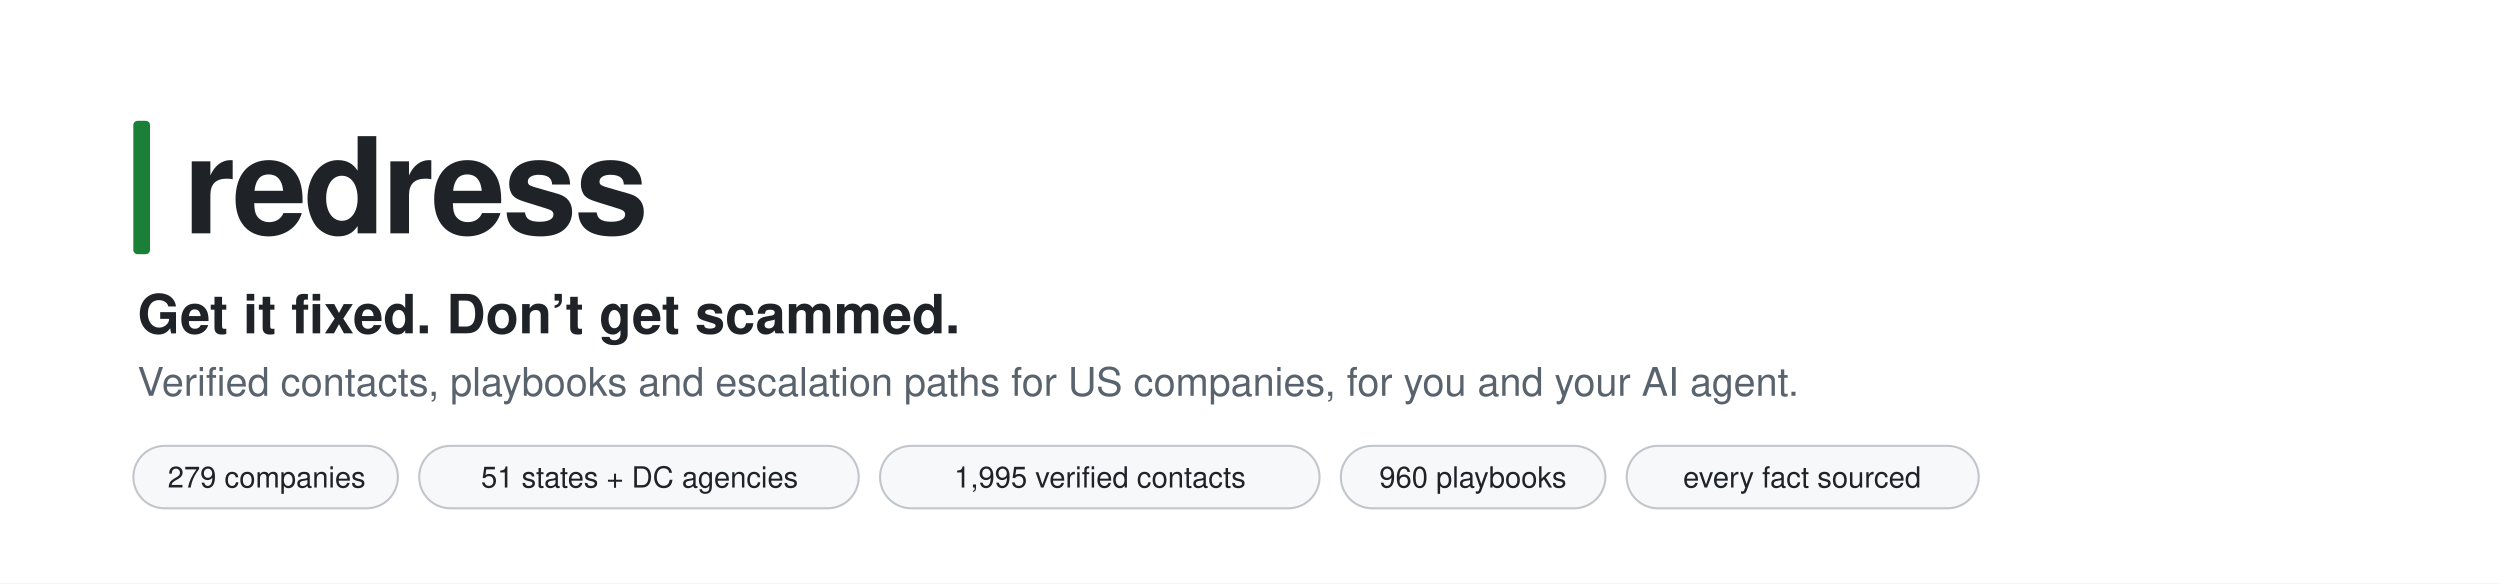
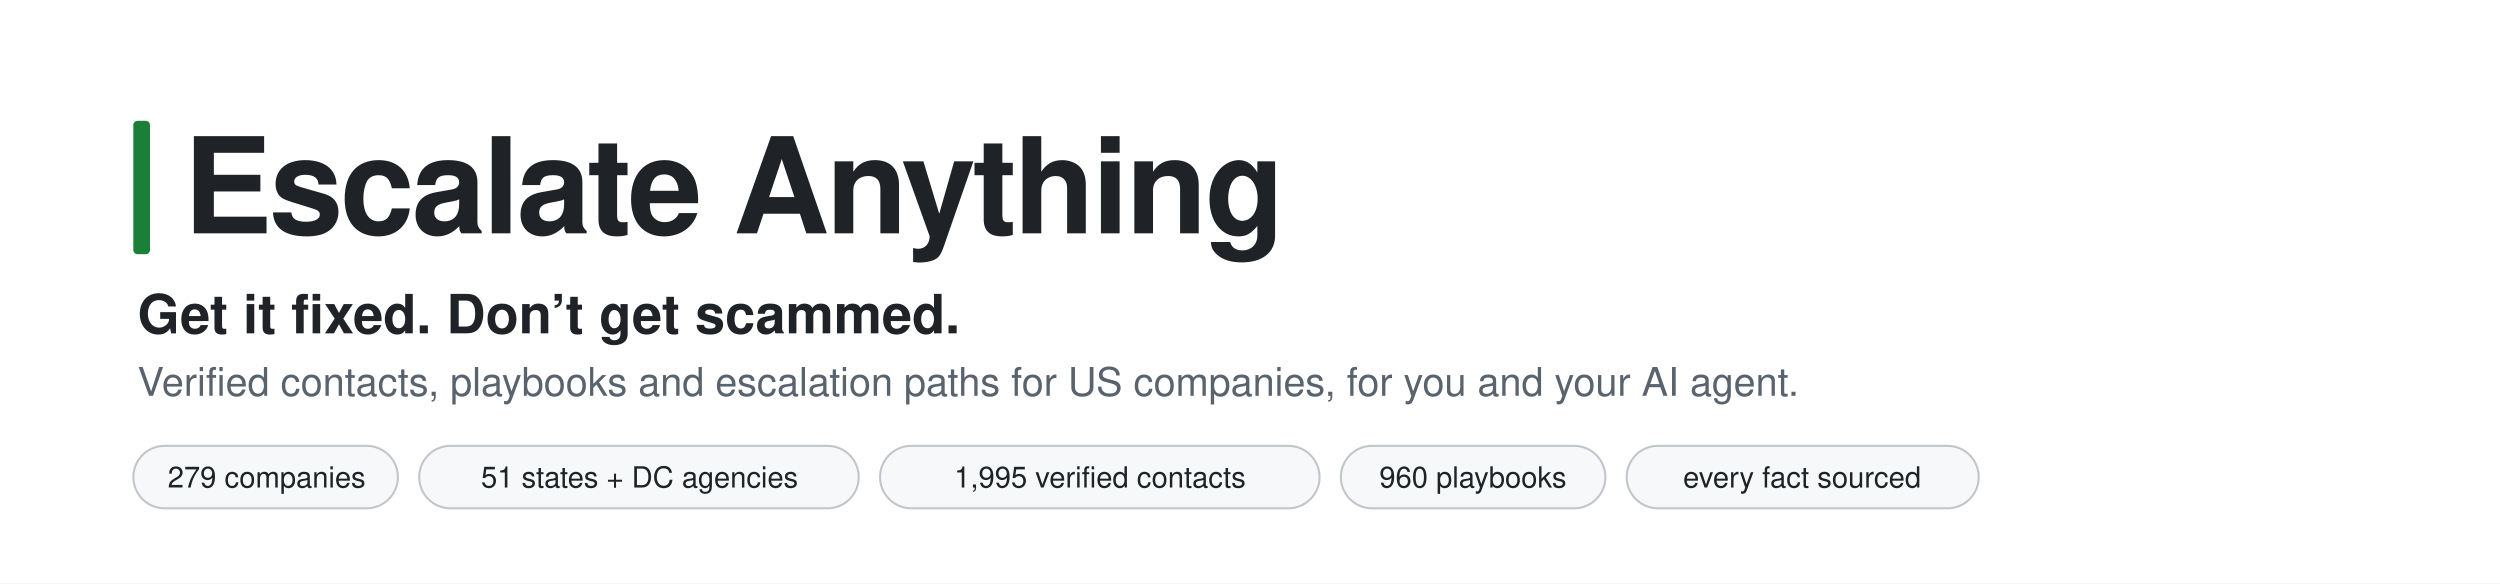
- <svg xmlns="http://www.w3.org/2000/svg" width="1200" height="280" viewBox="0 0 1200 280" role="img" aria-label="redress: get it fixed, don't get scammed">
+ <svg xmlns="http://www.w3.org/2000/svg" width="1200" height="280" viewBox="0 0 1200 280" role="img" aria-label="Escalate Anything: get it fixed, don't get scammed">
  <rect width="1200" height="280" fill="#ffffff" />
  <rect x="64" y="58" width="8" height="64" rx="2" fill="#1a7f37" />
-   <text x="88" y="112" font-family="-apple-system, BlinkMacSystemFont, 'Segoe UI', Helvetica, Arial, sans-serif" font-size="64" font-weight="700" letter-spacing="-1.5" fill="#1f2328">redress</text>
+   <text x="88" y="112" font-family="-apple-system, BlinkMacSystemFont, 'Segoe UI', Helvetica, Arial, sans-serif" font-size="64" font-weight="700" letter-spacing="-1.5" fill="#1f2328">Escalate Anything</text>
  <text x="66" y="160" font-family="-apple-system, BlinkMacSystemFont, 'Segoe UI', Helvetica, Arial, sans-serif" font-size="26" font-weight="600" fill="#1f2328">Get it fixed. Don’t get scammed.</text>
  <text x="66" y="190" font-family="-apple-system, BlinkMacSystemFont, 'Segoe UI', Helvetica, Arial, sans-serif" font-size="19" fill="#59636e">Verified contacts, playbooks and escalation paths for US companies, for you and your AI agent.</text>
  <rect x="64" y="214" rx="15" width="127" height="30" fill="#f6f8fa" stroke="#59636e" stroke-opacity="0.35" />
  <text x="128" y="234" text-anchor="middle" font-family="-apple-system, BlinkMacSystemFont, 'Segoe UI', Helvetica, Arial, sans-serif" font-size="14" fill="#1f2328">279 companies</text>
  <rect x="201.2" y="214" rx="15" width="211" height="30" fill="#f6f8fa" stroke="#59636e" stroke-opacity="0.35" />
  <text x="307" y="234" text-anchor="middle" font-family="-apple-system, BlinkMacSystemFont, 'Segoe UI', Helvetica, Arial, sans-serif" font-size="14" fill="#1f2328">51 states + DC agencies</text>
  <rect x="422.4" y="214" rx="15" width="211" height="30" fill="#f6f8fa" stroke="#59636e" stroke-opacity="0.35" />
  <text x="528" y="234" text-anchor="middle" font-family="-apple-system, BlinkMacSystemFont, 'Segoe UI', Helvetica, Arial, sans-serif" font-size="14" fill="#1f2328">1,995 verified contacts</text>
  <rect x="643.6" y="214" rx="15" width="127" height="30" fill="#f6f8fa" stroke="#59636e" stroke-opacity="0.35" />
  <text x="707" y="234" text-anchor="middle" font-family="-apple-system, BlinkMacSystemFont, 'Segoe UI', Helvetica, Arial, sans-serif" font-size="14" fill="#1f2328">960 playbooks</text>
  <rect x="780.8" y="214" rx="15" width="169" height="30" fill="#f6f8fa" stroke="#59636e" stroke-opacity="0.35" />
  <text x="865" y="234" text-anchor="middle" font-family="-apple-system, BlinkMacSystemFont, 'Segoe UI', Helvetica, Arial, sans-serif" font-size="14" fill="#1f2328">every fact sourced</text>
</svg>
